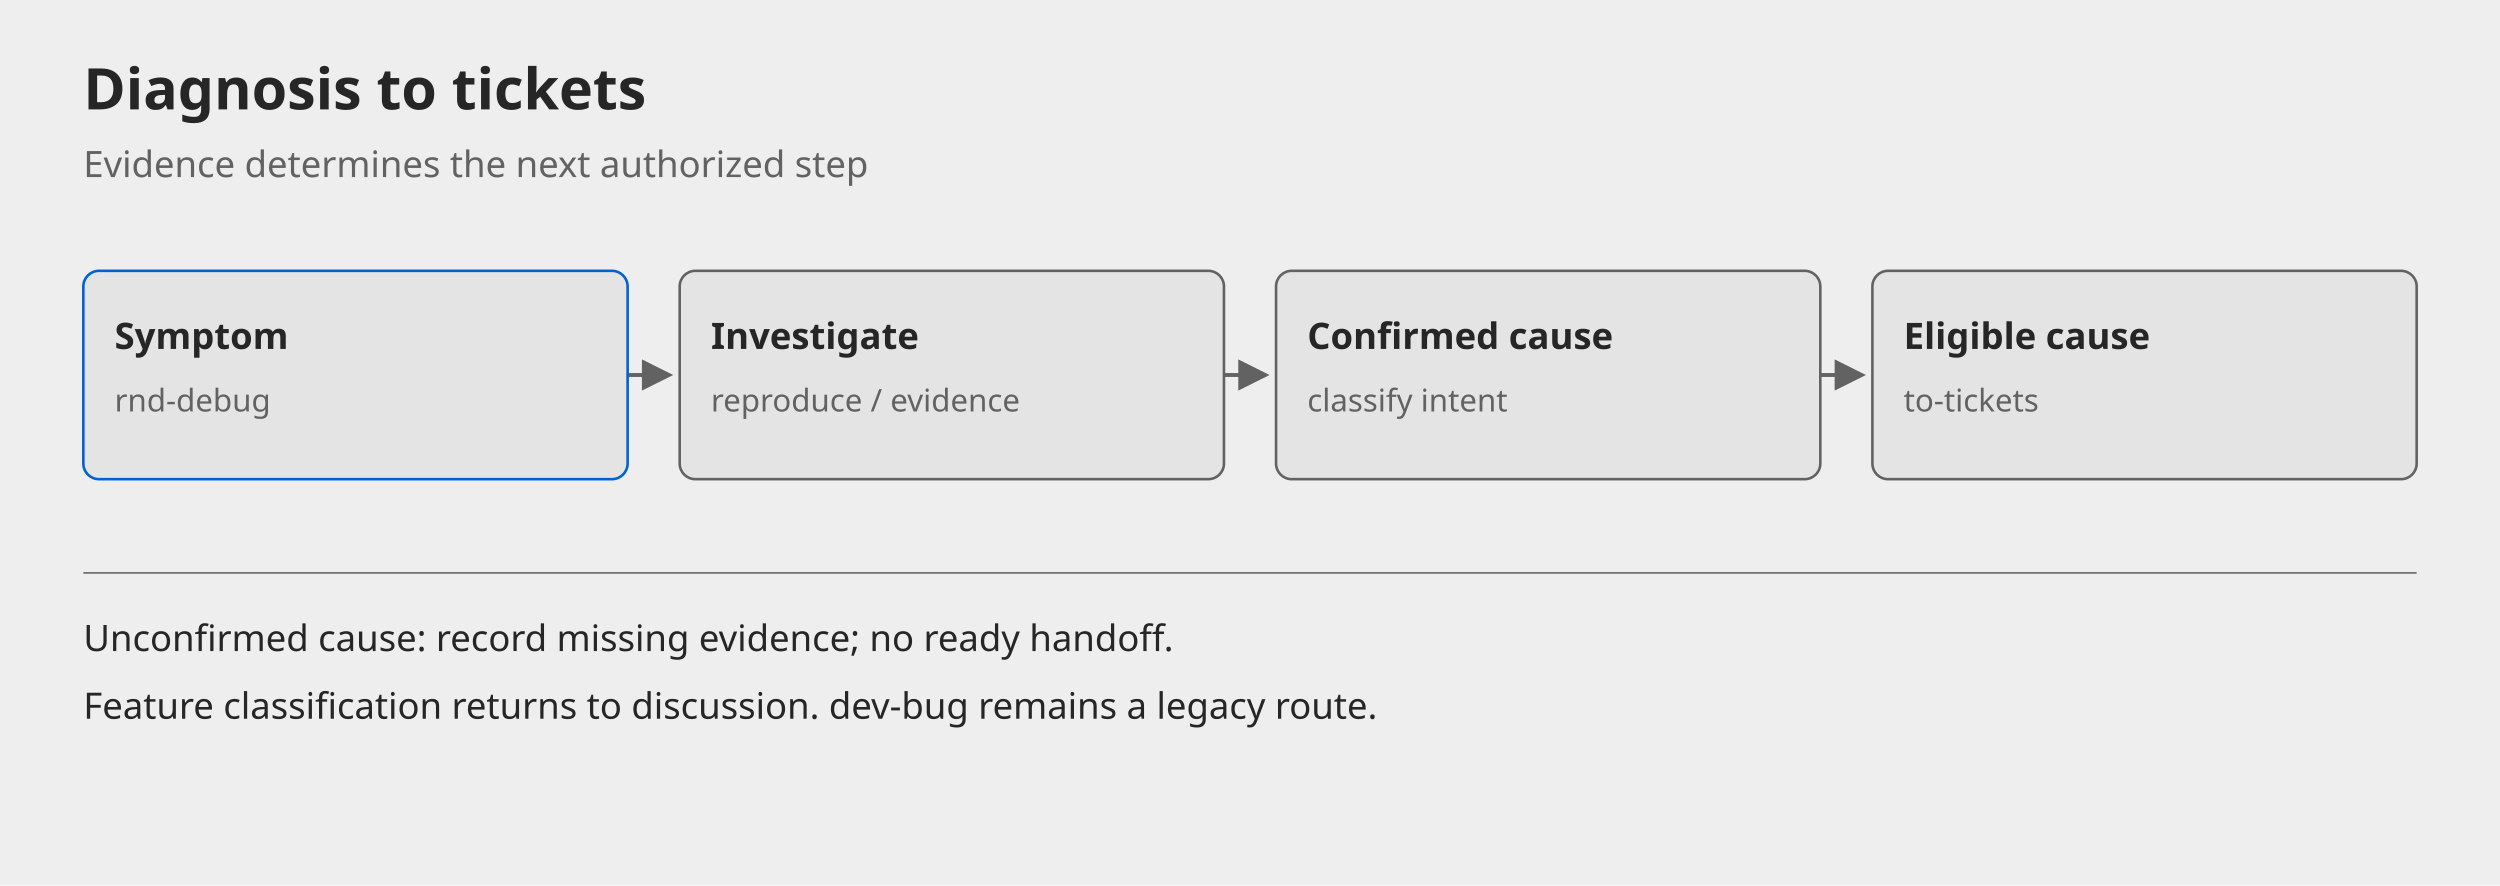
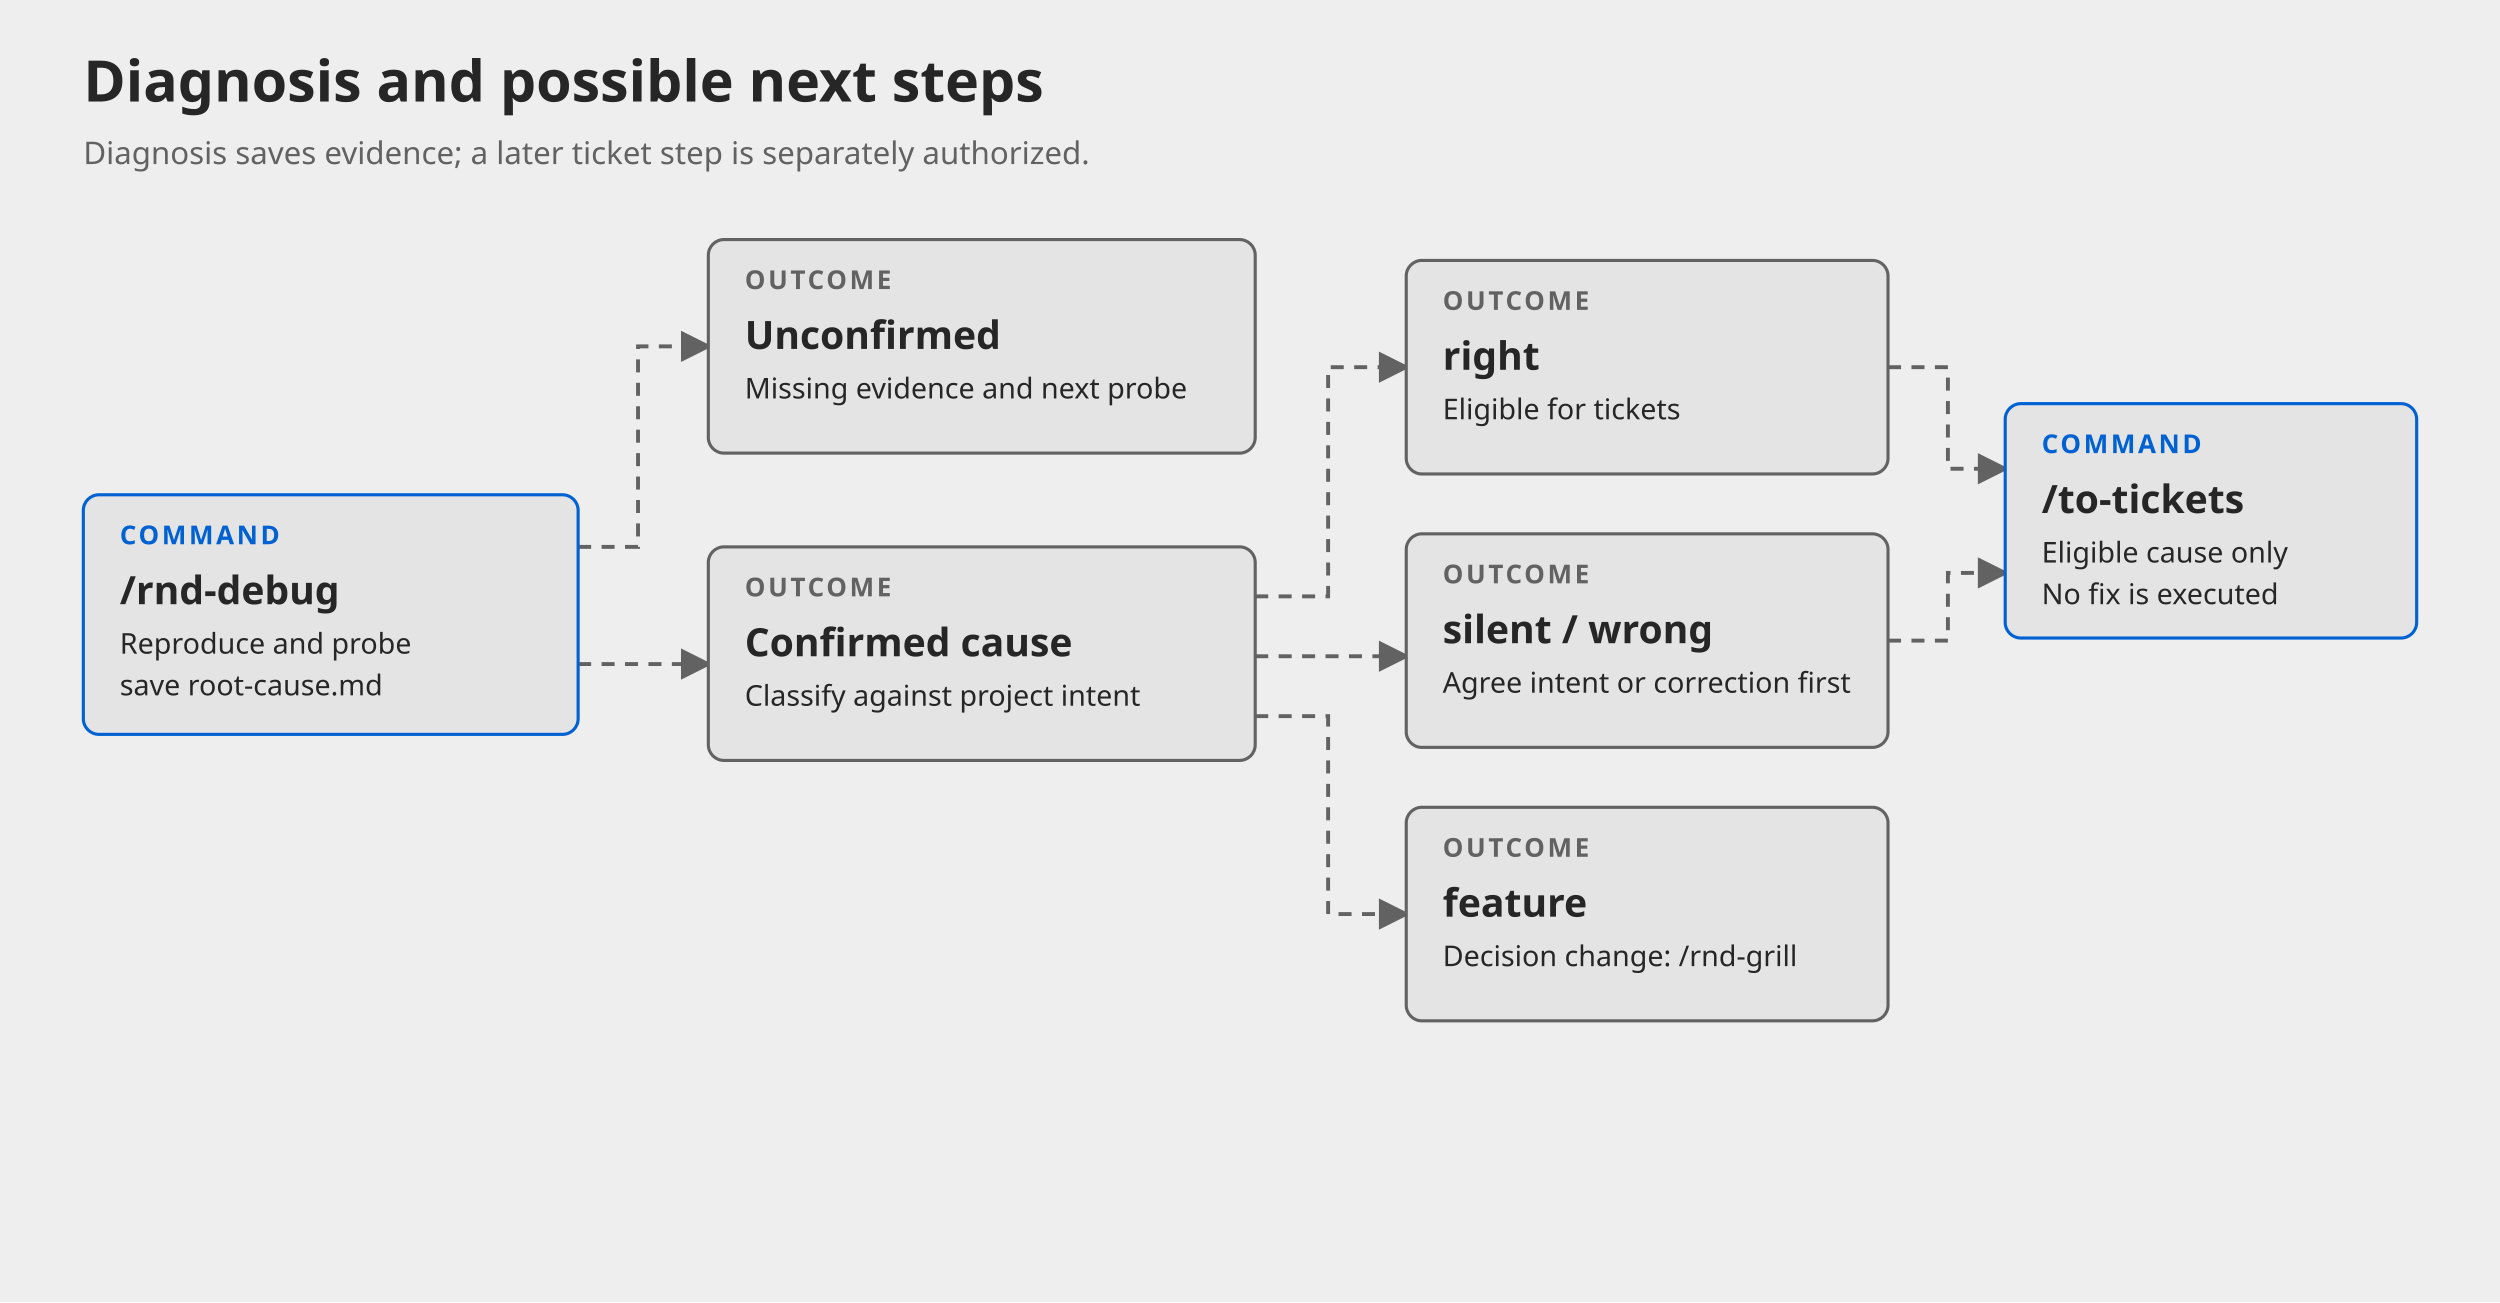
- <svg xmlns="http://www.w3.org/2000/svg" viewBox="0 0 960 340" role="img" aria-labelledby="nxs-bug-light-title nxs-bug-light-desc">
+ <svg xmlns="http://www.w3.org/2000/svg" viewBox="0 0 960 500" role="img" aria-labelledby="nxs-bug-light-title nxs-bug-light-desc">
  <defs>
    <marker id="nxs-bug-light-arrow" markerWidth="8" markerHeight="8" refX="7" refY="4" orient="auto">
      <path d="M0 0 L8 4 L0 8 Z" fill="#626262" />
    </marker>
  </defs>
-   <rect width="960" height="340" fill="#eeeeee" />
-   <text x="32" y="42" fill="#262626" font-family="system-ui, sans-serif" font-size="22" font-weight="600">Diagnosis to tickets</text>
-   <text x="32" y="68" fill="#626262" font-family="system-ui, sans-serif" font-size="14">Evidence determines the next authorized step</text>
-   <path d="M 241 144 H 257" stroke="#626262" stroke-width="1.5" fill="none" marker-end="url(#nxs-bug-light-arrow)" />
-   <path d="M 470 144 H 486" stroke="#626262" stroke-width="1.5" fill="none" marker-end="url(#nxs-bug-light-arrow)" />
-   <path d="M 699 144 H 715" stroke="#626262" stroke-width="1.5" fill="none" marker-end="url(#nxs-bug-light-arrow)" />
-   <rect x="32" y="104" width="209" height="80" rx="6" fill="#e4e4e4" stroke="#0061d2" />
-   <text x="44" y="134" fill="#262626" font-family="system-ui, sans-serif" font-size="14" font-weight="600">Symptom</text>
-   <text x="44" y="158" fill="#626262" font-family="system-ui, sans-serif" font-size="12">rnd-debug</text>
-   <rect x="261" y="104" width="209" height="80" rx="6" fill="#e4e4e4" stroke="#626262" />
-   <text x="273" y="134" fill="#262626" font-family="system-ui, sans-serif" font-size="14" font-weight="600">Investigate</text>
-   <text x="273" y="158" fill="#626262" font-family="system-ui, sans-serif" font-size="12">reproduce / evidence</text>
-   <rect x="490" y="104" width="209" height="80" rx="6" fill="#e4e4e4" stroke="#626262" />
-   <text x="502" y="134" fill="#262626" font-family="system-ui, sans-serif" font-size="14" font-weight="600">Confirmed cause</text>
-   <text x="502" y="158" fill="#626262" font-family="system-ui, sans-serif" font-size="12">classify intent</text>
-   <rect x="719" y="104" width="209" height="80" rx="6" fill="#e4e4e4" stroke="#626262" />
-   <text x="731" y="134" fill="#262626" font-family="system-ui, sans-serif" font-size="14" font-weight="600">Eligible cause</text>
-   <text x="731" y="158" fill="#626262" font-family="system-ui, sans-serif" font-size="12">to-tickets</text>
-   <path d="M32 220 H928" stroke="#626262" stroke-width="0.6" />
-   <text x="32" y="250" fill="#262626" font-family="system-ui, sans-serif" font-size="14">Unconfirmed cause: record missing evidence; no ready handoff.</text>
-   <text x="32" y="276" fill="#262626" font-family="system-ui, sans-serif" font-size="14">Feature classification returns to discussion. dev-bug remains a legacy route.</text>
+   <rect width="960" height="500" fill="#eeeeee" />
+   <text x="32" y="39" fill="#262626" font-family="system-ui,sans-serif" font-size="22" font-weight="650">Diagnosis and possible next steps</text>
+   <text x="32" y="63" fill="#626262" font-family="system-ui,sans-serif" font-size="12">Diagnosis saves evidence; a later ticket step is separately authorized.</text>
+   <path d="M222 210 H245 V133 H272" fill="none" stroke="#626262" stroke-width="1.5" stroke-dasharray="5 4" marker-end="url(#nxs-bug-light-arrow)" />
+   <path d="M222 255 H272" fill="none" stroke="#626262" stroke-width="1.5" stroke-dasharray="5 4" marker-end="url(#nxs-bug-light-arrow)" />
+   <path d="M482 229 H510 V141 H540" fill="none" stroke="#626262" stroke-width="1.5" stroke-dasharray="5 4" marker-end="url(#nxs-bug-light-arrow)" />
+   <path d="M482 252 H540" fill="none" stroke="#626262" stroke-width="1.5" stroke-dasharray="5 4" marker-end="url(#nxs-bug-light-arrow)" />
+   <path d="M482 275 H510 V351 H540" fill="none" stroke="#626262" stroke-width="1.5" stroke-dasharray="5 4" marker-end="url(#nxs-bug-light-arrow)" />
+   <path d="M725 141 H748 V180 H770" fill="none" stroke="#626262" stroke-width="1.5" stroke-dasharray="5 4" marker-end="url(#nxs-bug-light-arrow)" />
+   <path d="M725 246 H748 V220 H770" fill="none" stroke="#626262" stroke-width="1.5" stroke-dasharray="5 4" marker-end="url(#nxs-bug-light-arrow)" />
+   <rect x="32" y="190" width="190" height="92" rx="6" fill="#e4e4e4" stroke="#0061d2" stroke-width="1.2" />
+   <text x="46" y="209" fill="#0061d2" font-family="system-ui,sans-serif" font-size="10" font-weight="700" letter-spacing="1">COMMAND</text>
+   <text x="46" y="232" fill="#262626" font-family="system-ui,sans-serif" font-size="15" font-weight="650">/rnd-debug</text>
+   <text x="46" y="251" fill="#262626" font-family="system-ui,sans-serif" font-size="11">Reproduce and probe</text>
+   <text x="46" y="267" fill="#262626" font-family="system-ui,sans-serif" font-size="11">save root-cause.md</text>
+   <rect x="272" y="92" width="210" height="82" rx="6" fill="#e4e4e4" stroke="#626262" stroke-width="1.2" />
+   <text x="286" y="111" fill="#626262" font-family="system-ui,sans-serif" font-size="10" font-weight="700" letter-spacing="1">OUTCOME</text>
+   <text x="286" y="134" fill="#262626" font-family="system-ui,sans-serif" font-size="15" font-weight="650">Unconfirmed</text>
+   <text x="286" y="153" fill="#262626" font-family="system-ui,sans-serif" font-size="11">Missing evidence and next probe</text>
+   <rect x="272" y="210" width="210" height="82" rx="6" fill="#e4e4e4" stroke="#626262" stroke-width="1.2" />
+   <text x="286" y="229" fill="#626262" font-family="system-ui,sans-serif" font-size="10" font-weight="700" letter-spacing="1">OUTCOME</text>
+   <text x="286" y="252" fill="#262626" font-family="system-ui,sans-serif" font-size="15" font-weight="650">Confirmed cause</text>
+   <text x="286" y="271" fill="#262626" font-family="system-ui,sans-serif" font-size="11">Classify against project intent</text>
+   <rect x="540" y="100" width="185" height="82" rx="6" fill="#e4e4e4" stroke="#626262" stroke-width="1.2" />
+   <text x="554" y="119" fill="#626262" font-family="system-ui,sans-serif" font-size="10" font-weight="700" letter-spacing="1">OUTCOME</text>
+   <text x="554" y="142" fill="#262626" font-family="system-ui,sans-serif" font-size="15" font-weight="650">right</text>
+   <text x="554" y="161" fill="#262626" font-family="system-ui,sans-serif" font-size="11">Eligible for tickets</text>
+   <rect x="540" y="205" width="185" height="82" rx="6" fill="#e4e4e4" stroke="#626262" stroke-width="1.2" />
+   <text x="554" y="224" fill="#626262" font-family="system-ui,sans-serif" font-size="10" font-weight="700" letter-spacing="1">OUTCOME</text>
+   <text x="554" y="247" fill="#262626" font-family="system-ui,sans-serif" font-size="15" font-weight="650">silent / wrong</text>
+   <text x="554" y="266" fill="#262626" font-family="system-ui,sans-serif" font-size="11">Agree intent or correction first</text>
+   <rect x="540" y="310" width="185" height="82" rx="6" fill="#e4e4e4" stroke="#626262" stroke-width="1.2" />
+   <text x="554" y="329" fill="#626262" font-family="system-ui,sans-serif" font-size="10" font-weight="700" letter-spacing="1">OUTCOME</text>
+   <text x="554" y="352" fill="#262626" font-family="system-ui,sans-serif" font-size="15" font-weight="650">feature</text>
+   <text x="554" y="371" fill="#262626" font-family="system-ui,sans-serif" font-size="11">Decision change: /rnd-grill</text>
+   <rect x="770" y="155" width="158" height="90" rx="6" fill="#e4e4e4" stroke="#0061d2" stroke-width="1.2" />
+   <text x="784" y="174" fill="#0061d2" font-family="system-ui,sans-serif" font-size="10" font-weight="700" letter-spacing="1">COMMAND</text>
+   <text x="784" y="197" fill="#262626" font-family="system-ui,sans-serif" font-size="15" font-weight="650">/to-tickets</text>
+   <text x="784" y="216" fill="#262626" font-family="system-ui,sans-serif" font-size="11">Eligible cause only</text>
+   <text x="784" y="232" fill="#262626" font-family="system-ui,sans-serif" font-size="11">No fix is executed</text>
</svg>
